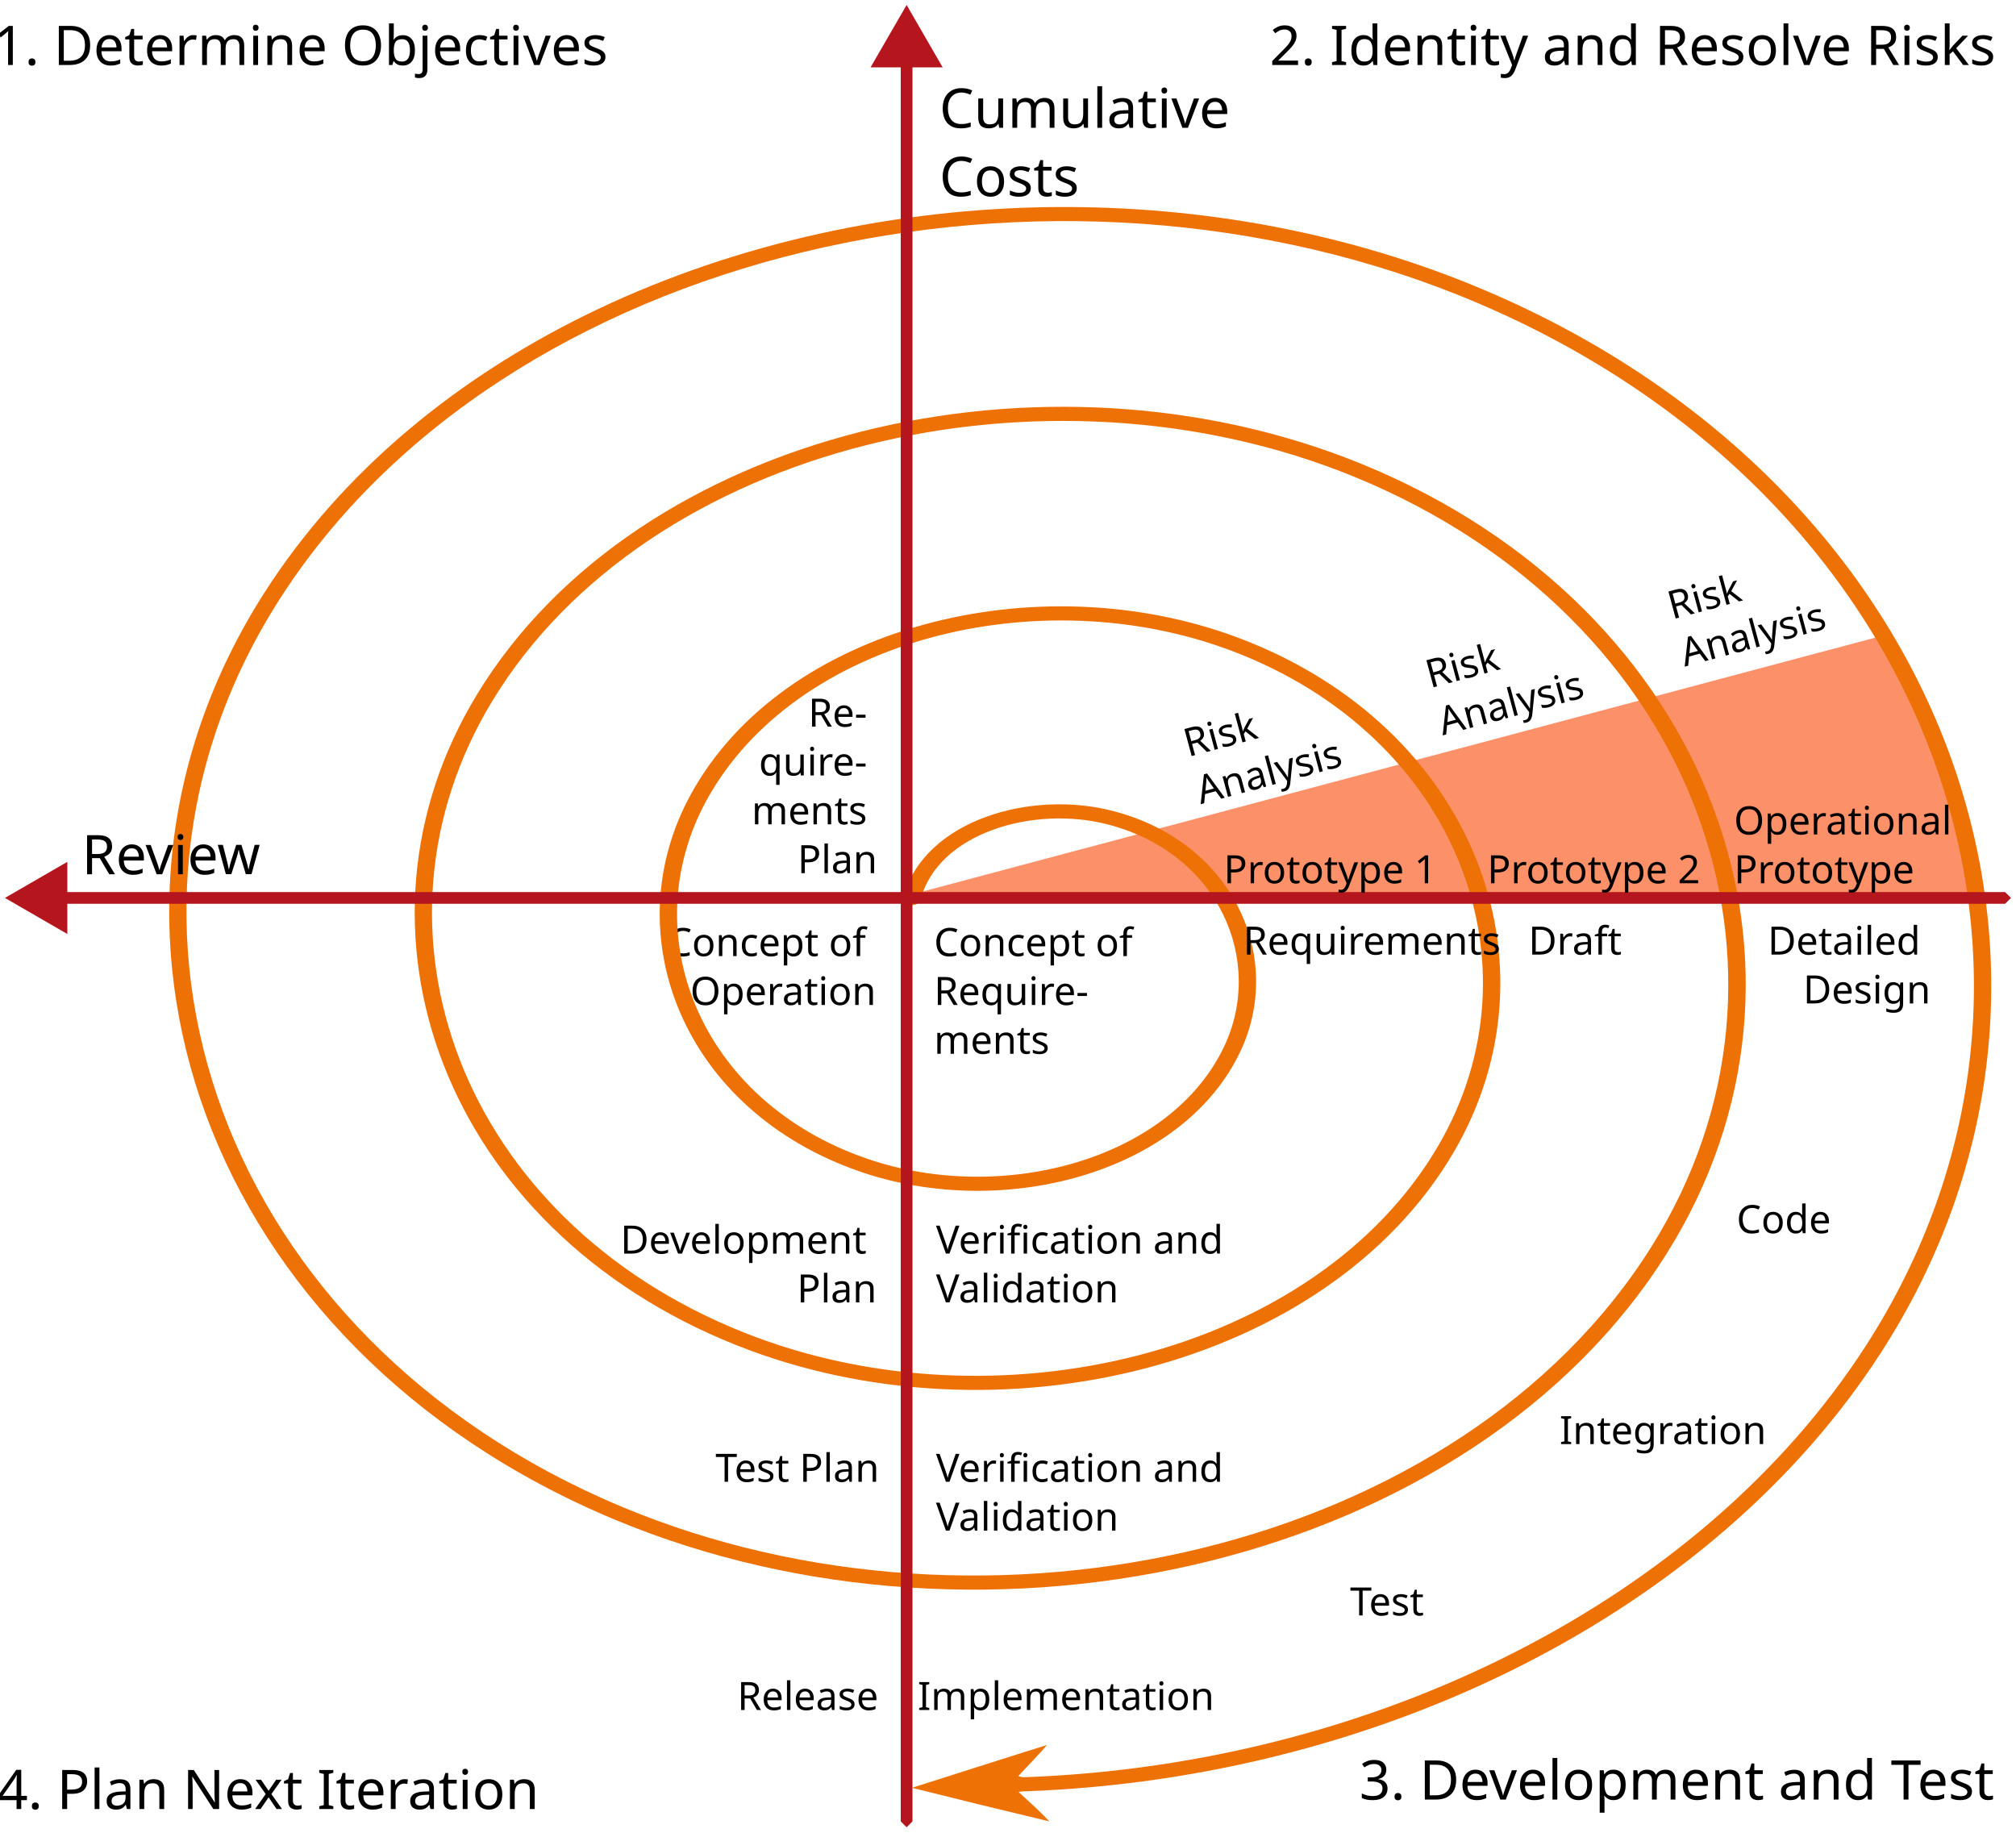
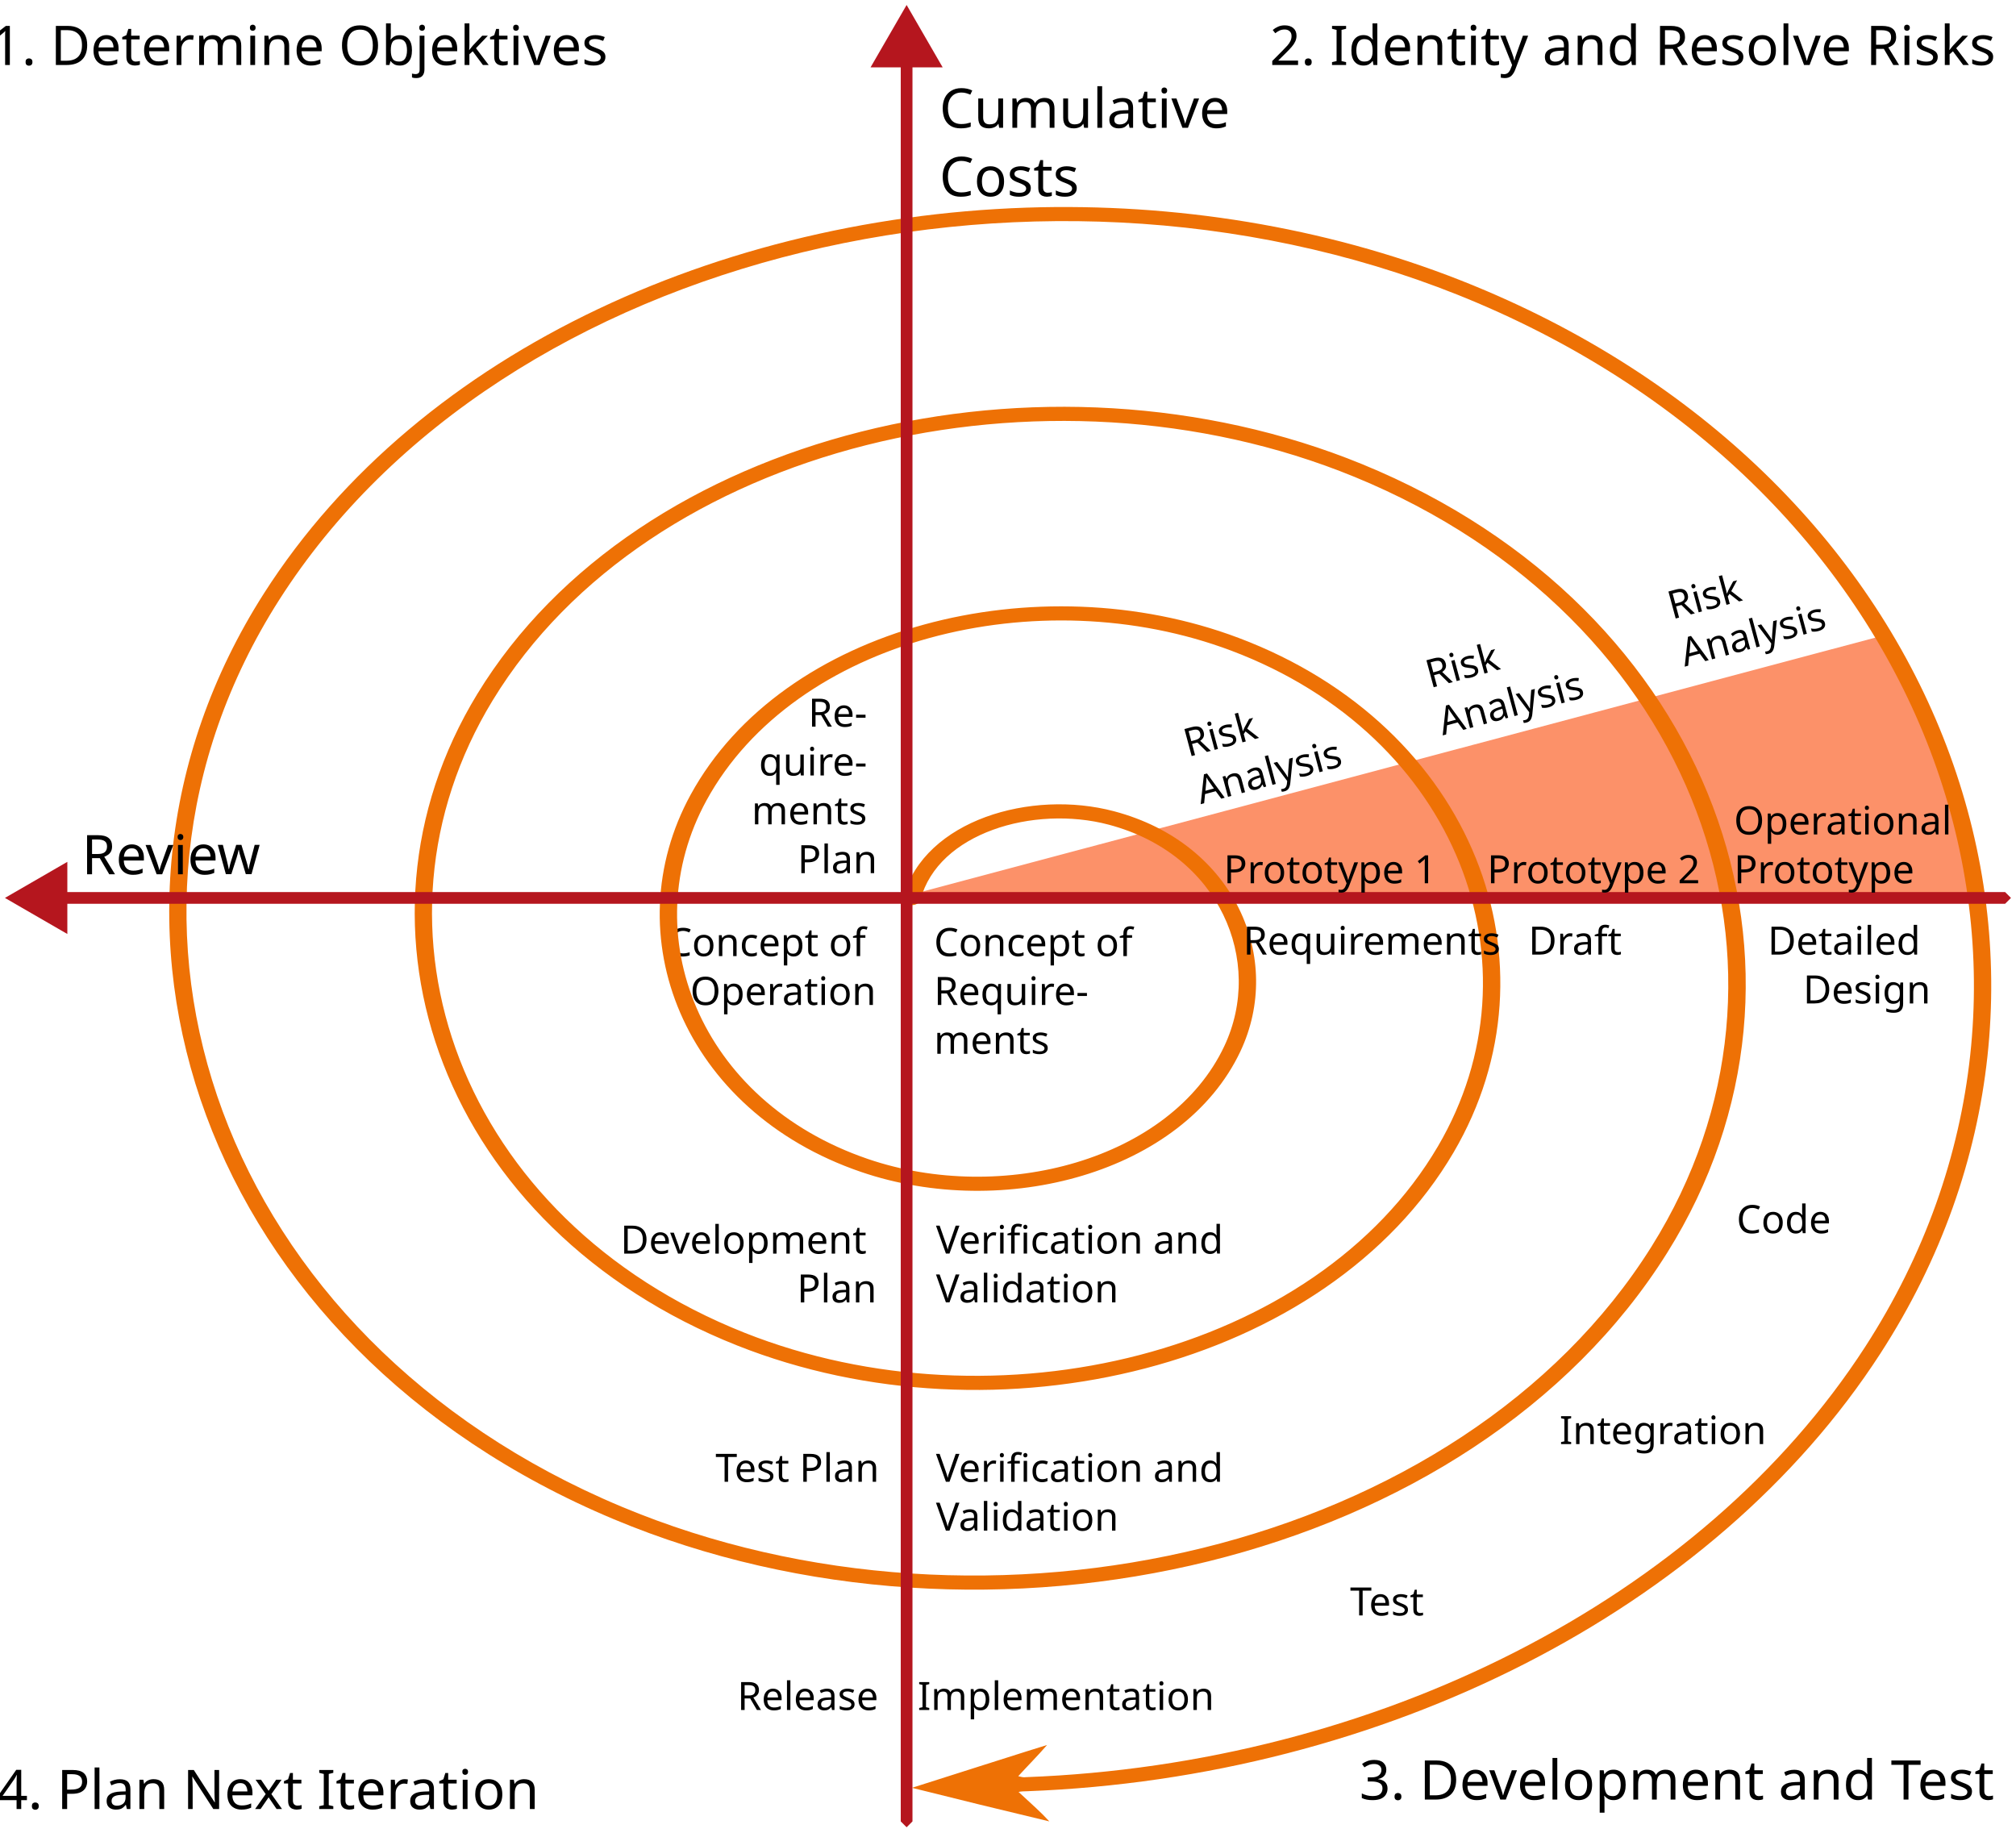
<svg xmlns="http://www.w3.org/2000/svg" height="469pt" viewBox="0 0 516 469" width="516pt">
  <g transform="matrix(1.3333 0 0 -1.3333 61.748 1190.8)">
    <path d="m127.16 721.01 188.15 50.146c9.564-15.432 15.092-31.945 17.919-50.403h-206.11" fill="#fc9169" />
    <g font-family="Ubuntu" transform="scale(1 -1)">
      <g font-size="7.5">
        <text x="132.985" y="-709.587">
          <tspan x="132.985" y="-709.587">Concept of</tspan>
          <tspan x="132.985" y="-700.212">Require-</tspan>
          <tspan x="132.985" y="-690.837">ments</tspan>
        </text>
        <g text-anchor="end">
          <text x="121.86" y="-709.587">
            <tspan x="121.86" y="-709.587">Concept of</tspan>
            <tspan x="121.86" y="-700.212">Operation</tspan>
          </text>
          <text x="122.1" y="-753.636">
            <tspan x="122.1" y="-753.636">Re-</tspan>
            <tspan x="122.1" y="-744.261">quire-</tspan>
            <tspan x="122.1" y="-734.886">ments</tspan>
            <tspan x="122.1" y="-725.511">Plan</tspan>
          </text>
        </g>
      </g>
      <g font-size="10.5" text-anchor="end">
        <text x="70.379" y="-880.649">
-           <tspan font-size="10.5" text-anchor="end" x="70.379" y="-880.649">1. Determine Objectives</tspan>
+           <tspan font-size="10.5" text-anchor="end" x="70.379" y="-880.649">1. Determine Objektives</tspan>
        </text>
        <text x="336.78" y="-880.649">
          <tspan font-size="10.5" text-anchor="end" x="336.78" y="-880.649">2. Identity and Resolve Risks</tspan>
        </text>
      </g>
    </g>
    <path d="m156.43 853.38c-61.765-.466-121.98-27.01-152.08-74.183-40.34-63.228-11.612-144.72 67.146-177.7 72.123-30.203 164.94-8.425 202.23 51.123 33.902 54.135 9.095 123.69-58.522 151.39-60.944 24.967-139.09 6.377-169.89-44.109-27.471-45.037-6.58-102.66 49.905-125.07 49.758-19.739 113.26-4.332 137.53 37.103 21.053 35.932 4.069 81.652-41.303 98.742-38.561 14.525-87.463 2.291-105.18-30.114-14.659-26.813-1.56-60.694 32.734-72.413 27.338-9.342 61.768-.253 72.814 23.166 8.33 17.661-.939 39.887-24.25 46.071-8.021 2.128-17.053 1.686-24.652-1.094-7.6-2.78-13.797-7.986-15.763-15.273-.197-.73.371-1.452 1.268-1.612.897-.16 1.784.302 1.981 1.032 1.726 6.396 7.065 10.893 13.878 13.386 6.813 2.493 15.073 2.895 22.257.989 21.314-5.654 29.877-26.203 22.177-42.528-10.319-21.876-42.714-30.426-68.422-21.641-32.458 11.092-44.92 43.325-30.983 68.817 16.917 30.943 63.803 42.674 100.74 28.759 43.604-16.424 59.98-60.505 39.698-95.121-23.445-40.014-84.932-54.933-133.08-35.835-54.755 21.721-75.054 77.706-48.384 121.43 29.943 49.089 106.08 67.201 165.41 42.895 65.91-27.002 90.135-94.918 57.054-147.74-36.427-58.166-127.24-79.474-197.75-49.946-77.067 32.273-105.22 112.13-65.716 174.05 42.902 67.244 148.4 91.749 230.09 56.992 88.226-37.54 120.31-129.36 74.374-200.37-31.39-48.525-93.919-80.079-161.05-82.601-.576-.092-.989.06-1.533.183 1.828 2.009 3.764 3.936 5.536 5.989-.038.038-25.936-8.22-25.936-8.22 9.089-2.27 16.689-4.142 26.374-6.448-1.87 2.022-2.981 2.919-5.911 5.656.542.129 1.13.119 1.624.136 68.307 2.566 131.87 34.638 163.83 84.044 46.783 72.32 14.129 165.77-75.776 204.02-26.03 11.076-54.426 16.252-82.501 16.04z" fill="#ee7105" fill-rule="evenodd" stroke-linecap="round" stroke-linejoin="round" stroke-width=".507" />
    <path d="m127.73 892.17-6.926-11.981h5.801v-158.31h-159.99v5.801l-11.981-6.926 11.981-6.924v5.799h159.99v-176.15l1.125-1.125 1.125 1.125v176.15h209.75l1.125 1.125-1.125 1.125h-209.75v158.31h5.799z" fill="#b5161e" stroke-linecap="round" stroke-linejoin="round" />
    <g font-family="Ubuntu">
      <g font-size="7.5">
        <text text-anchor="middle" transform="scale(1 -1)" x="188.593" y="-723.571">
          <tspan font-size="7.5" text-anchor="start" x="188.593" y="-723.571">Prototype 1</tspan>
        </text>
        <g font-size="7.5" transform="matrix(.96561 .26 .26 -.96561 0 0)">
          <text x="369.922" y="-674.828">
            <tspan x="369.922" y="-674.828">Risk</tspan>
            <tspan x="369.922" y="-665.453">Analysis</tspan>
          </text>
          <text x="418.215" y="-675.497">
            <tspan x="418.215" y="-675.497">Risk</tspan>
            <tspan x="418.215" y="-666.122">Analysis</tspan>
          </text>
          <text x="466.509" y="-676.167">
            <tspan x="466.509" y="-676.167">Risk</tspan>
            <tspan x="466.509" y="-666.792">Analysis</tspan>
          </text>
        </g>
        <g text-anchor="middle" transform="scale(1 -1)">
          <text x="239.18" y="-723.571">
            <tspan font-size="7.5" text-anchor="start" x="239.18" y="-723.571">Prototype 2</tspan>
          </text>
          <text font-size="7.5" text-anchor="start" x="286.546" y="-732.946">
            <tspan x="286.546" y="-732.946">Operational</tspan>
            <tspan x="286.546" y="-723.571">Prototype</tspan>
          </text>
          <text x="192.333" y="-709.872">
            <tspan font-size="7.5" text-anchor="start" x="192.333" y="-709.872">Requirements</tspan>
          </text>
          <text x="247.093" y="-709.872">
            <tspan font-size="7.5" text-anchor="start" x="247.093" y="-709.872">Draft</tspan>
          </text>
          <text font-size="7.5" text-anchor="end" x="324.307" y="-709.872">
            <tspan x="324.307" y="-709.872">Detailed</tspan>
            <tspan x="324.307" y="-700.497">Design</tspan>
          </text>
          <text x="305.174" y="-656.398">
            <tspan font-size="7.5" text-anchor="end" x="305.174" y="-656.398">Code</tspan>
          </text>
          <text x="292.76" y="-615.907">
            <tspan font-size="7.5" text-anchor="end" x="292.76" y="-615.907">Integration</tspan>
          </text>
          <text x="227.028" y="-583.017">
            <tspan font-size="7.5" text-anchor="end" x="227.028" y="-583.017">Test</tspan>
          </text>
          <text x="186.782" y="-564.865">
            <tspan font-size="7.5" text-anchor="end" x="186.782" y="-564.865">Implementation</tspan>
          </text>
          <text font-size="7.5" text-anchor="start" x="133.367" y="-608.674">
            <tspan x="133.367" y="-608.674">Verification and</tspan>
            <tspan x="133.367" y="-599.299">Validation</tspan>
          </text>
          <text font-size="7.5" text-anchor="start" x="133.367" y="-652.484">
            <tspan x="133.367" y="-652.484">Verification and</tspan>
            <tspan x="133.367" y="-643.109">Validation</tspan>
          </text>
          <text x="122.318" y="-564.865">
            <tspan font-size="7.5" text-anchor="end" x="122.318" y="-564.865">Release</tspan>
          </text>
          <text x="122.475" y="-608.674">
            <tspan font-size="7.5" text-anchor="end" x="122.475" y="-608.674">Test Plan</tspan>
          </text>
          <text font-size="7.5" text-anchor="end" x="121.995" y="-652.476">
            <tspan x="121.995" y="-652.476">Development</tspan>
            <tspan x="121.995" y="-643.101">Plan</tspan>
          </text>
        </g>
      </g>
      <g font-size="10.5" transform="scale(1 -1)">
        <text text-anchor="end" x="57.18" y="-545.853">
          <tspan font-size="10.5" text-anchor="end" x="57.18" y="-545.853">4. Plan Next Iteration</tspan>
        </text>
        <text text-anchor="end" x="336.507" y="-547.669">
          <tspan font-size="10.5" text-anchor="end" x="336.507" y="-547.669">3. Development and Test</tspan>
        </text>
        <text font-size="10.5" x="134.018" y="-868.595">
          <tspan x="134.018" y="-868.595">Cumulative</tspan>
          <tspan x="134.018" y="-855.47">Costs</tspan>
        </text>
        <text x="-30.608" y="-725.296">
          <tspan font-size="10.5" x="-30.608" y="-725.296">Review</tspan>
        </text>
      </g>
    </g>
  </g>
</svg>
